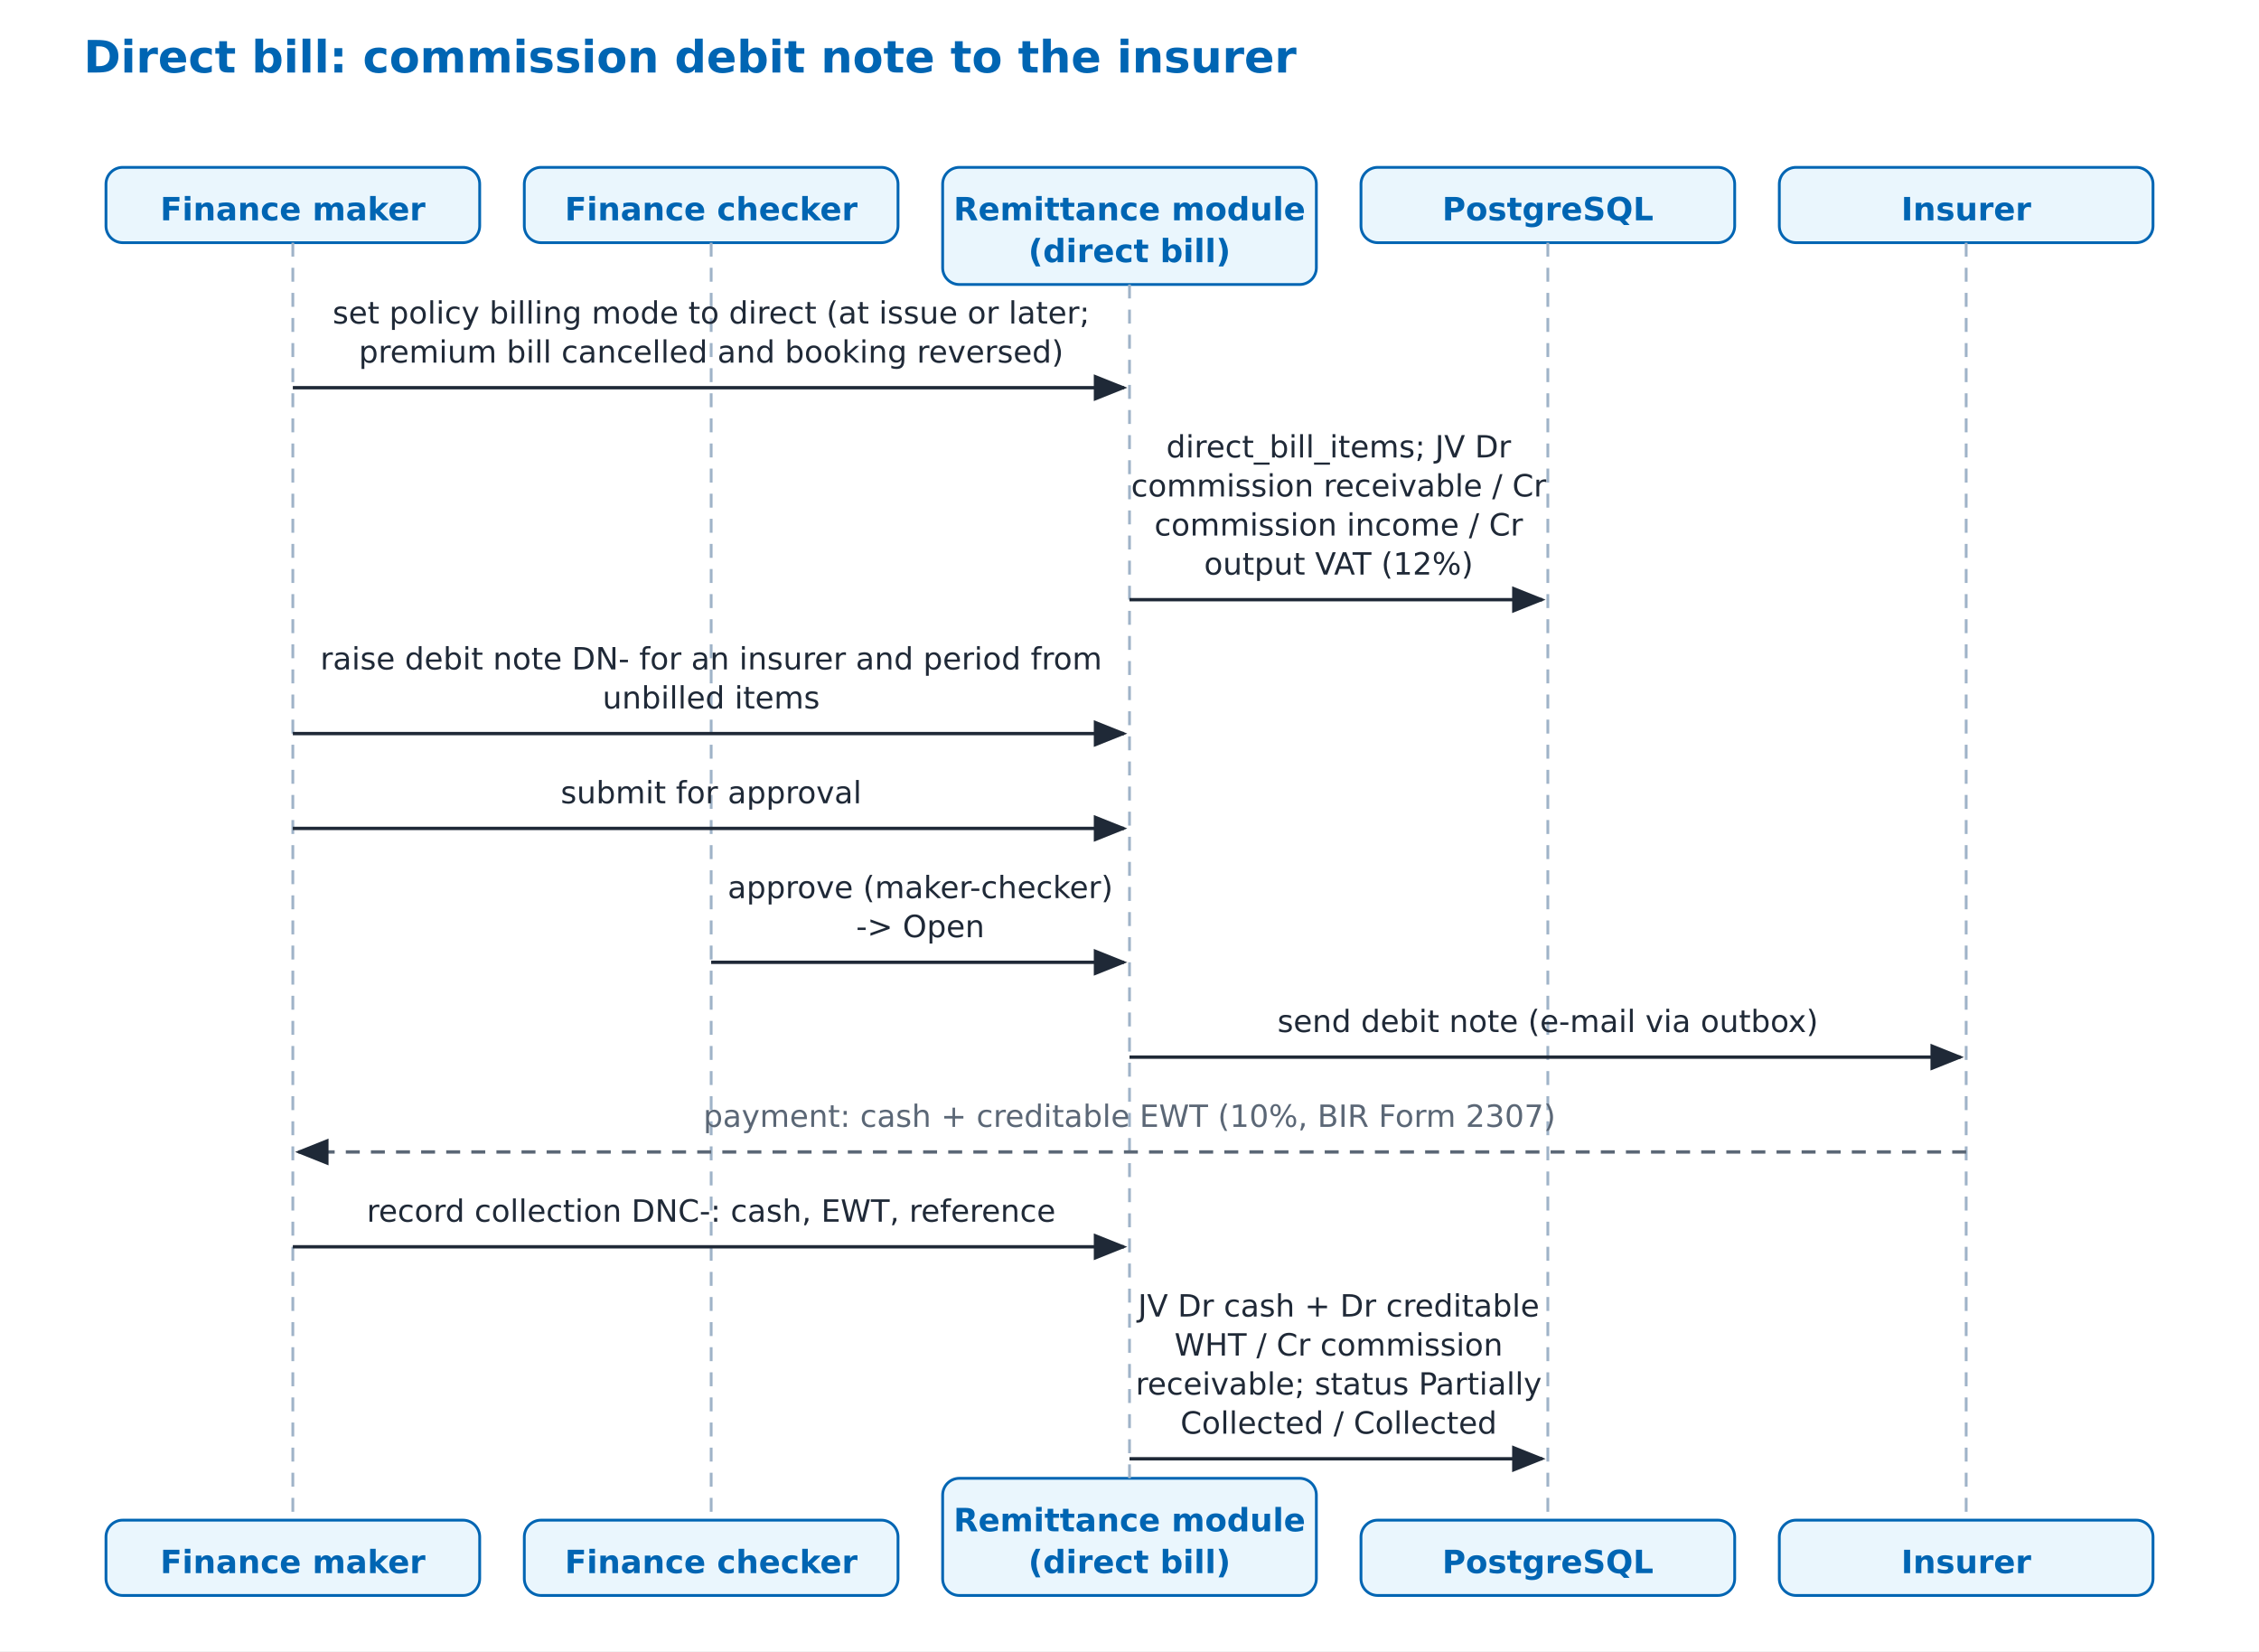
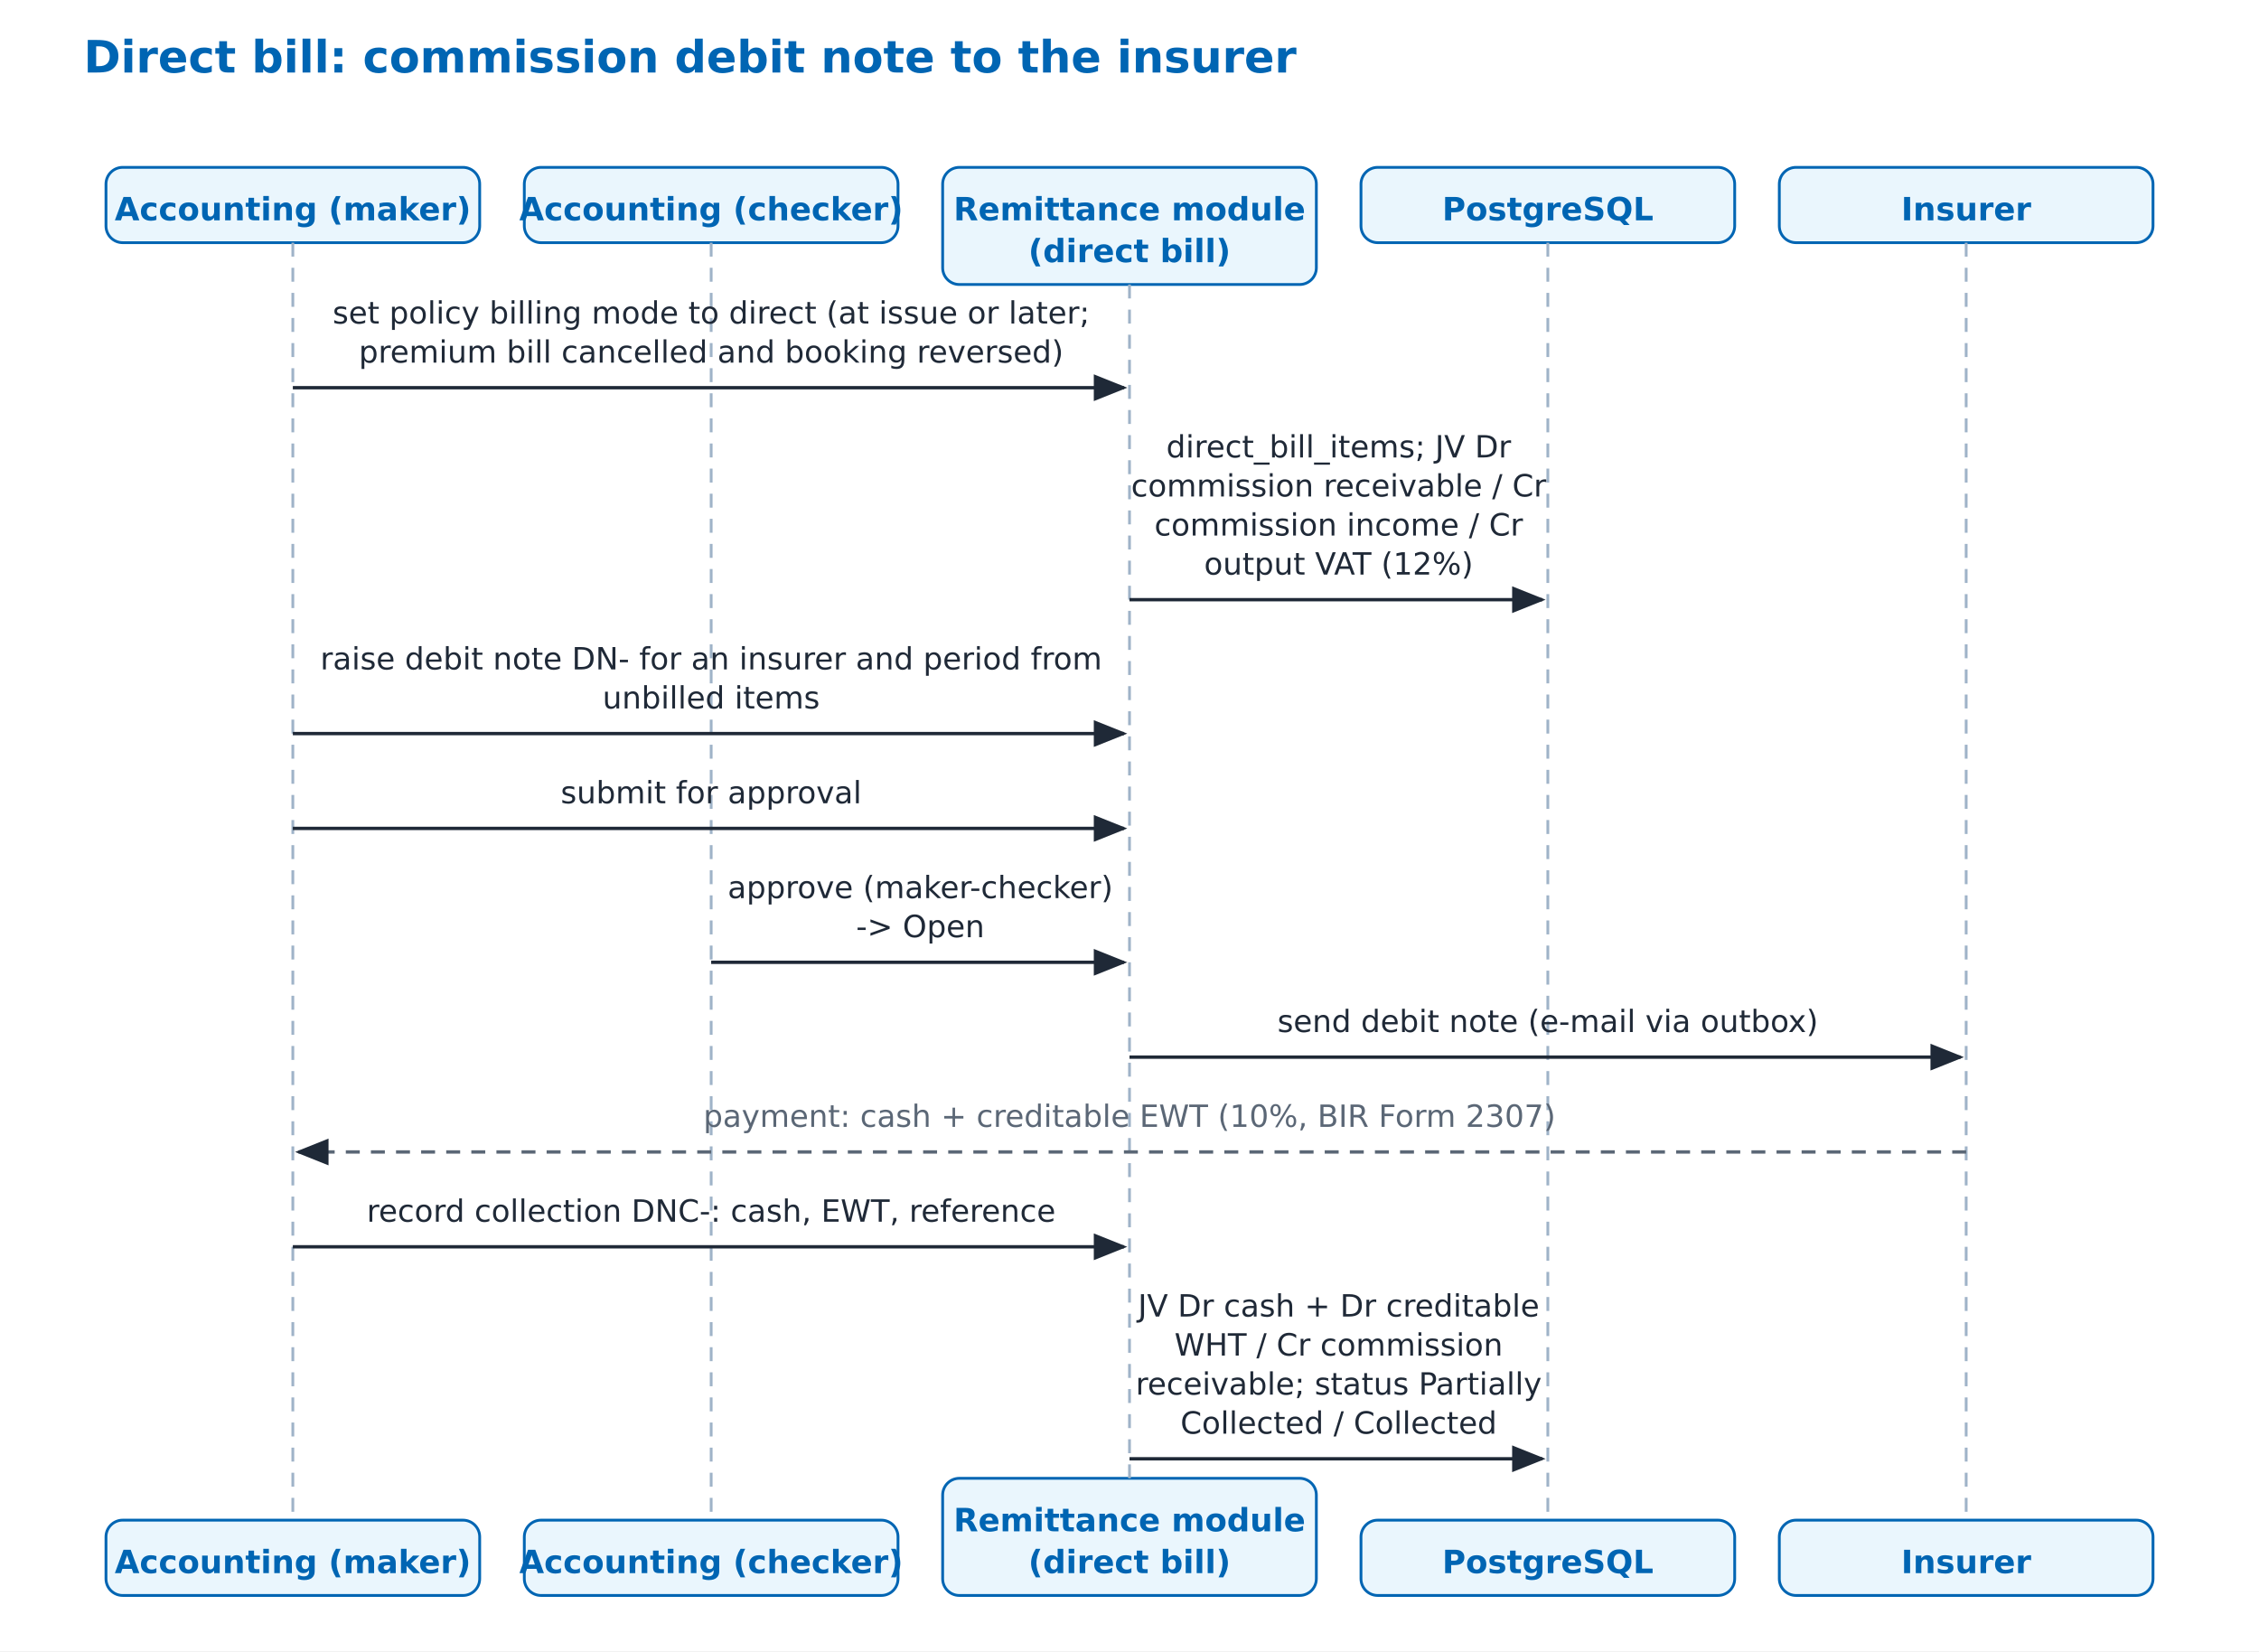
<svg xmlns="http://www.w3.org/2000/svg" width="810" height="592" viewBox="0 0 810 592" font-family="Nunito, DejaVu Sans, Arial, sans-serif">
  <rect width="100%" height="100%" fill="white" />
  <defs>
    <marker id="ah" markerWidth="10" markerHeight="8" refX="9" refY="4" orient="auto">
      <path d="M0,0 L10,4 L0,8 z" fill="#1F2937" />
    </marker>
  </defs>
  <text x="30" y="26" font-size="16" text-anchor="start" fill="#0065B3" font-weight="bold">Direct bill: commission debit note to the insurer</text>
  <rect x="38.0" y="60" width="134" height="27" rx="6" fill="#EAF6FD" stroke="#0065B3" />
-   <text x="105.0" y="79" font-size="11.5" text-anchor="middle" fill="#0065B3" font-weight="bold">Finance maker</text>
+   <text x="105.0" y="79" font-size="11.5" text-anchor="middle" fill="#0065B3" font-weight="bold">Accounting (maker)</text>
  <rect x="38.0" y="545" width="134" height="27" rx="6" fill="#EAF6FD" stroke="#0065B3" />
-   <text x="105.0" y="564" font-size="11.5" text-anchor="middle" fill="#0065B3" font-weight="bold">Finance maker</text>
+   <text x="105.0" y="564" font-size="11.5" text-anchor="middle" fill="#0065B3" font-weight="bold">Accounting (maker)</text>
  <line x1="105.0" y1="87" x2="105.0" y2="545" stroke="#9FB3C8" stroke-width="1" stroke-dasharray="5 4" />
  <rect x="188.0" y="60" width="134" height="27" rx="6" fill="#EAF6FD" stroke="#0065B3" />
-   <text x="255.0" y="79" font-size="11.5" text-anchor="middle" fill="#0065B3" font-weight="bold">Finance checker</text>
+   <text x="255.0" y="79" font-size="11.5" text-anchor="middle" fill="#0065B3" font-weight="bold">Accounting (checker)</text>
  <rect x="188.0" y="545" width="134" height="27" rx="6" fill="#EAF6FD" stroke="#0065B3" />
-   <text x="255.0" y="564" font-size="11.5" text-anchor="middle" fill="#0065B3" font-weight="bold">Finance checker</text>
+   <text x="255.0" y="564" font-size="11.5" text-anchor="middle" fill="#0065B3" font-weight="bold">Accounting (checker)</text>
  <line x1="255.0" y1="87" x2="255.0" y2="545" stroke="#9FB3C8" stroke-width="1" stroke-dasharray="5 4" />
  <rect x="338.0" y="60" width="134" height="42" rx="6" fill="#EAF6FD" stroke="#0065B3" />
  <text x="405.0" y="79" font-size="11.5" text-anchor="middle" fill="#0065B3" font-weight="bold">Remittance module</text>
  <text x="405.0" y="94" font-size="11.5" text-anchor="middle" fill="#0065B3" font-weight="bold">(direct bill)</text>
  <rect x="338.0" y="530" width="134" height="42" rx="6" fill="#EAF6FD" stroke="#0065B3" />
  <text x="405.0" y="549" font-size="11.5" text-anchor="middle" fill="#0065B3" font-weight="bold">Remittance module</text>
  <text x="405.0" y="564" font-size="11.5" text-anchor="middle" fill="#0065B3" font-weight="bold">(direct bill)</text>
  <line x1="405.0" y1="102" x2="405.0" y2="530" stroke="#9FB3C8" stroke-width="1" stroke-dasharray="5 4" />
  <rect x="488.0" y="60" width="134" height="27" rx="6" fill="#EAF6FD" stroke="#0065B3" />
  <text x="555.0" y="79" font-size="11.5" text-anchor="middle" fill="#0065B3" font-weight="bold">PostgreSQL</text>
  <rect x="488.0" y="545" width="134" height="27" rx="6" fill="#EAF6FD" stroke="#0065B3" />
  <text x="555.0" y="564" font-size="11.5" text-anchor="middle" fill="#0065B3" font-weight="bold">PostgreSQL</text>
  <line x1="555.0" y1="87" x2="555.0" y2="545" stroke="#9FB3C8" stroke-width="1" stroke-dasharray="5 4" />
  <rect x="638.0" y="60" width="134" height="27" rx="6" fill="#EAF6FD" stroke="#0065B3" />
  <text x="705.0" y="79" font-size="11.5" text-anchor="middle" fill="#0065B3" font-weight="bold">Insurer</text>
  <rect x="638.0" y="545" width="134" height="27" rx="6" fill="#EAF6FD" stroke="#0065B3" />
  <text x="705.0" y="564" font-size="11.5" text-anchor="middle" fill="#0065B3" font-weight="bold">Insurer</text>
  <line x1="705.0" y1="87" x2="705.0" y2="545" stroke="#9FB3C8" stroke-width="1" stroke-dasharray="5 4" />
  <text x="255.0" y="116" font-size="11" text-anchor="middle" fill="#1F2937">set policy billing mode to direct (at issue or later;</text>
  <text x="255.0" y="130" font-size="11" text-anchor="middle" fill="#1F2937">premium bill cancelled and booking reversed)</text>
  <line x1="105.0" y1="139" x2="403.0" y2="139" stroke="#1F2937" stroke-width="1.2" marker-end="url(#ah)" />
  <text x="480.0" y="164" font-size="11" text-anchor="middle" fill="#1F2937">direct_bill_items; JV Dr</text>
  <text x="480.0" y="178" font-size="11" text-anchor="middle" fill="#1F2937">commission receivable / Cr</text>
  <text x="480.0" y="192" font-size="11" text-anchor="middle" fill="#1F2937">commission income / Cr</text>
  <text x="480.0" y="206" font-size="11" text-anchor="middle" fill="#1F2937">output VAT (12%)</text>
  <line x1="405.0" y1="215" x2="553.0" y2="215" stroke="#1F2937" stroke-width="1.2" marker-end="url(#ah)" />
  <text x="255.0" y="240" font-size="11" text-anchor="middle" fill="#1F2937">raise debit note DN- for an insurer and period from</text>
  <text x="255.0" y="254" font-size="11" text-anchor="middle" fill="#1F2937">unbilled items</text>
  <line x1="105.0" y1="263" x2="403.0" y2="263" stroke="#1F2937" stroke-width="1.2" marker-end="url(#ah)" />
  <text x="255.0" y="288" font-size="11" text-anchor="middle" fill="#1F2937">submit for approval</text>
  <line x1="105.0" y1="297" x2="403.0" y2="297" stroke="#1F2937" stroke-width="1.2" marker-end="url(#ah)" />
  <text x="330.0" y="322" font-size="11" text-anchor="middle" fill="#1F2937">approve (maker-checker)</text>
  <text x="330.0" y="336" font-size="11" text-anchor="middle" fill="#1F2937">-&gt; Open</text>
  <line x1="255.0" y1="345" x2="403.0" y2="345" stroke="#1F2937" stroke-width="1.2" marker-end="url(#ah)" />
  <text x="555.0" y="370" font-size="11" text-anchor="middle" fill="#1F2937">send debit note (e-mail via outbox)</text>
  <line x1="405.0" y1="379" x2="703.0" y2="379" stroke="#1F2937" stroke-width="1.2" marker-end="url(#ah)" />
  <text x="405.0" y="404" font-size="11" text-anchor="middle" fill="#5B6776">payment: cash + creditable EWT (10%, BIR Form 2307)</text>
  <line x1="705.0" y1="413" x2="107.0" y2="413" stroke="#5B6776" stroke-width="1.2" stroke-dasharray="5 4" marker-end="url(#ah)" />
  <text x="255.0" y="438" font-size="11" text-anchor="middle" fill="#1F2937">record collection DNC-: cash, EWT, reference</text>
  <line x1="105.0" y1="447" x2="403.0" y2="447" stroke="#1F2937" stroke-width="1.2" marker-end="url(#ah)" />
  <text x="480.0" y="472" font-size="11" text-anchor="middle" fill="#1F2937">JV Dr cash + Dr creditable</text>
  <text x="480.0" y="486" font-size="11" text-anchor="middle" fill="#1F2937">WHT / Cr commission</text>
  <text x="480.0" y="500" font-size="11" text-anchor="middle" fill="#1F2937">receivable; status Partially</text>
  <text x="480.0" y="514" font-size="11" text-anchor="middle" fill="#1F2937">Collected / Collected</text>
  <line x1="405.0" y1="523" x2="553.0" y2="523" stroke="#1F2937" stroke-width="1.2" marker-end="url(#ah)" />
</svg>
